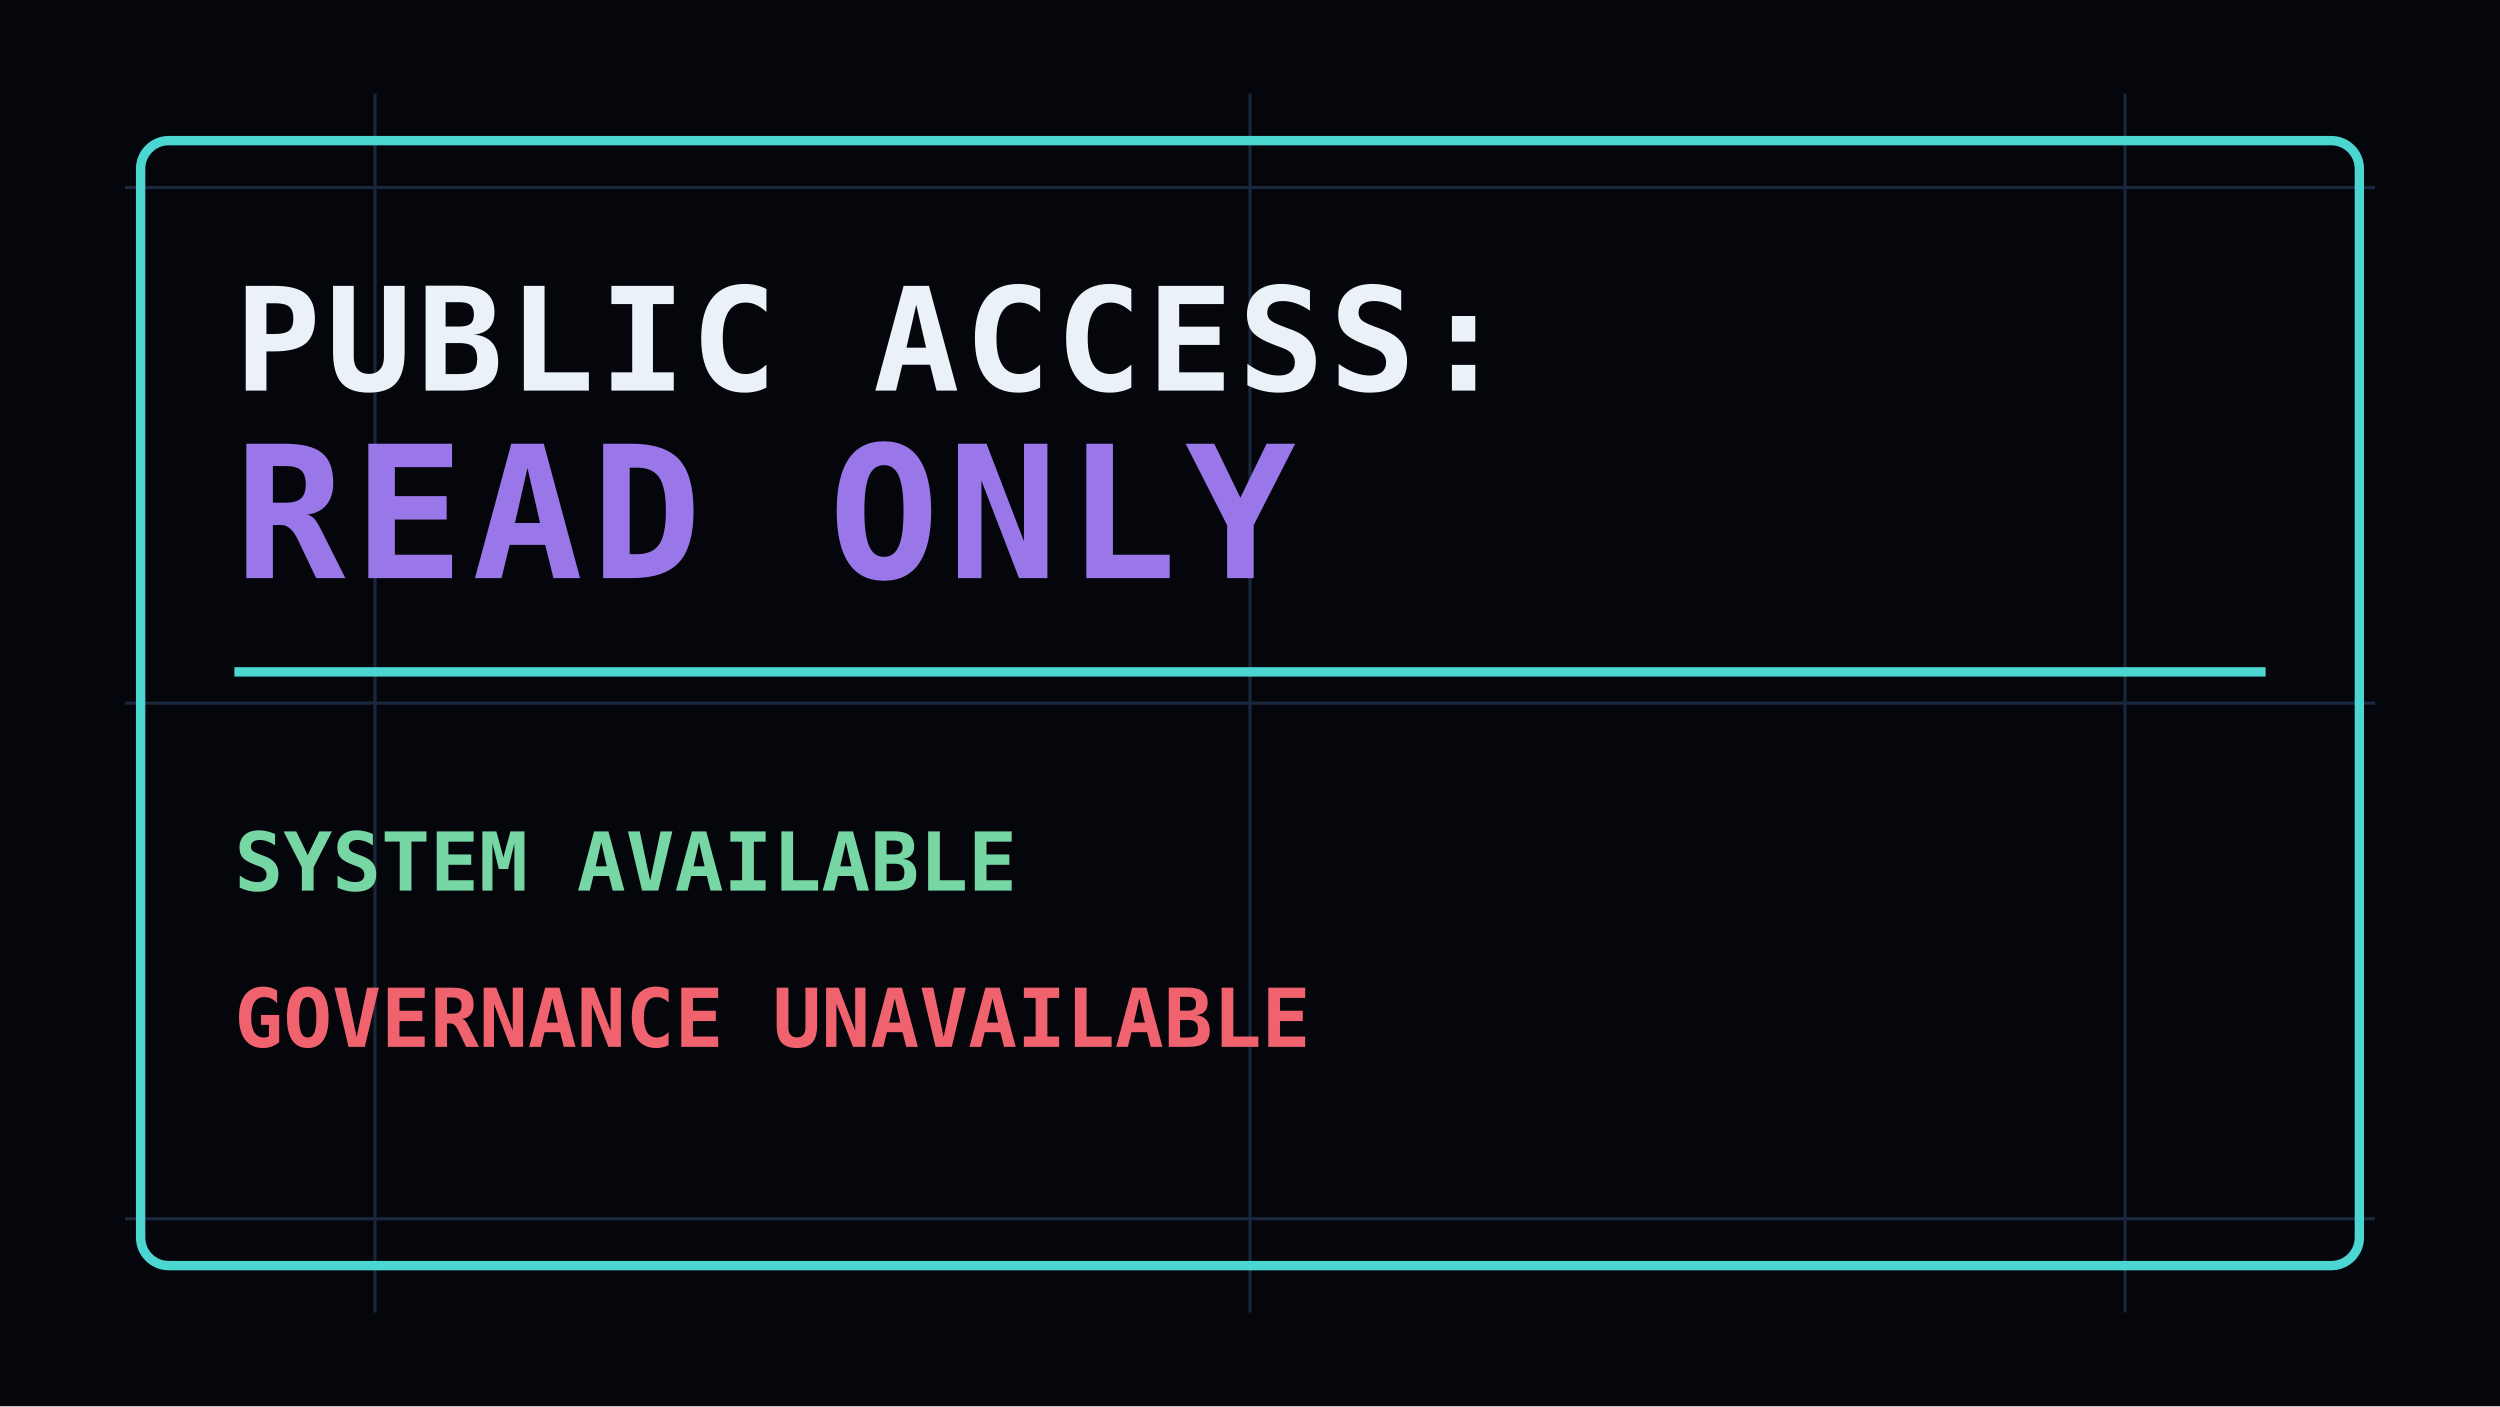
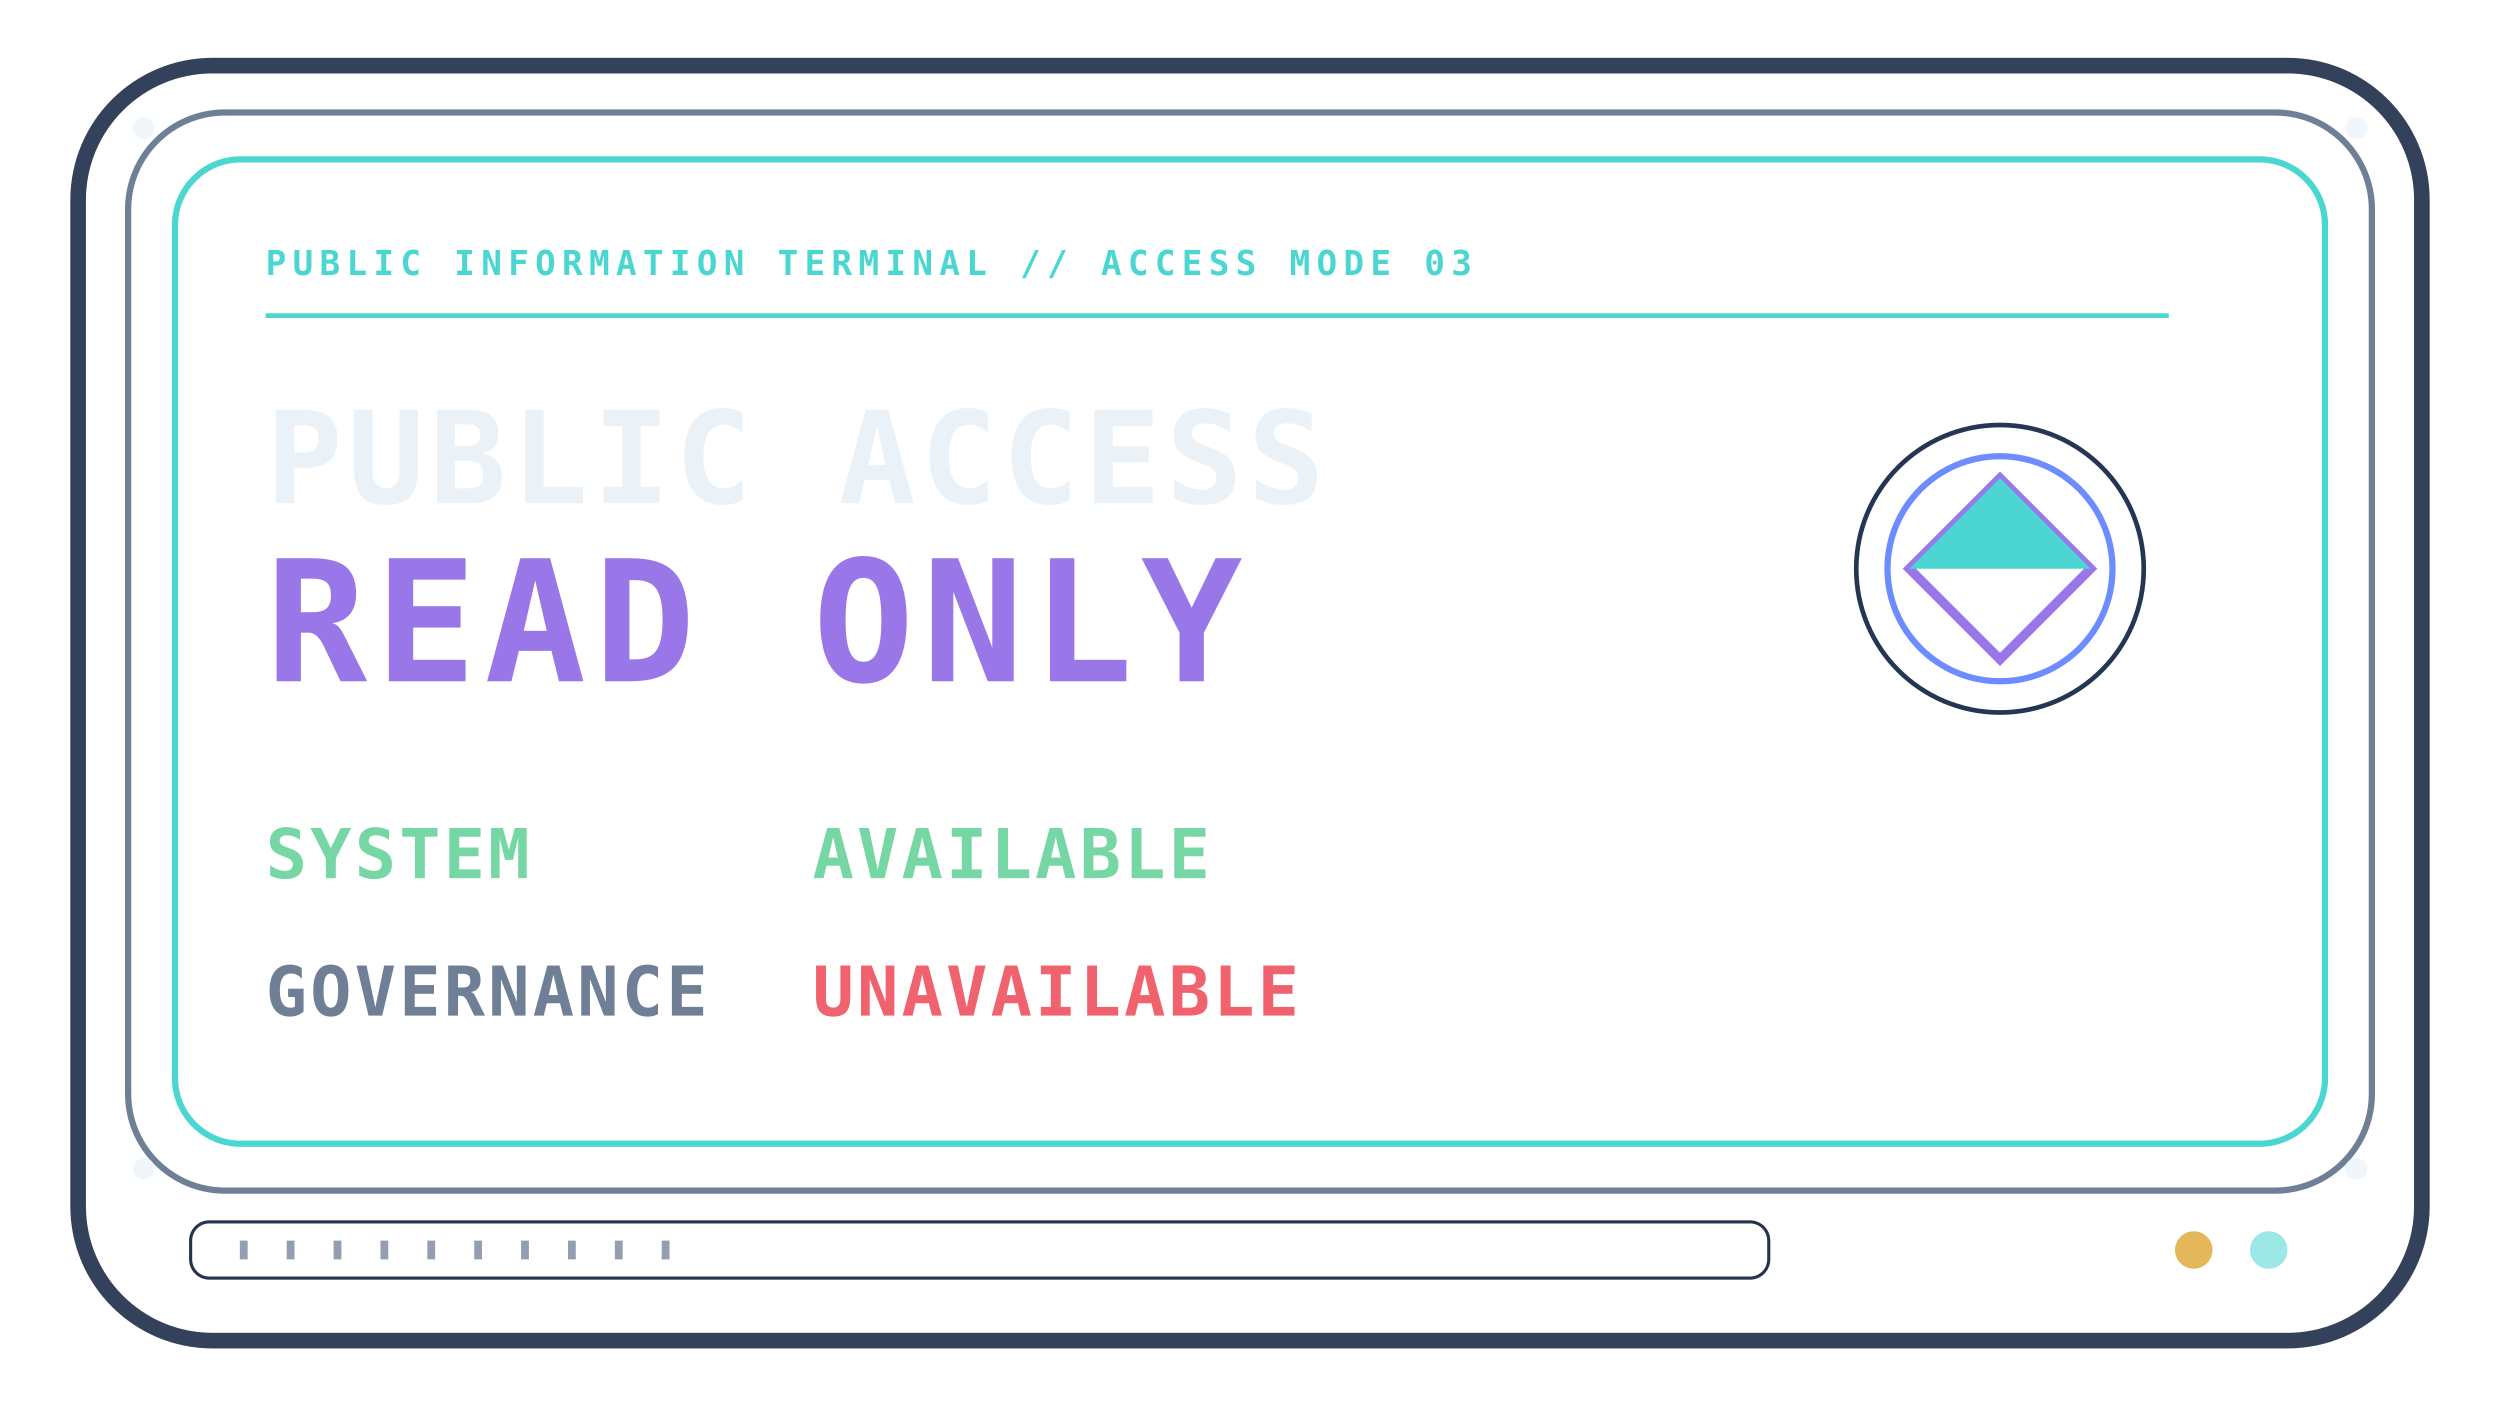
<svg xmlns="http://www.w3.org/2000/svg" width="1600" height="900" viewBox="0 0 1600 900">
-   <rect width="1600" height="900" fill="#04060B" />
-   <g fill="none" stroke="#243653" stroke-width="2" opacity="0.7">
-     <path d="M80 120H1520M80 450H1520M80 780H1520M240 60V840M800 60V840M1360 60V840" />
+   <rect x="50" y="42" width="1500" height="816" rx="86" fill="none" stroke="#33425A" stroke-width="10" />
+   <rect x="82" y="72" width="1436" height="690" rx="62" fill="none" stroke="#6F7F96" stroke-width="4" />
+   <rect x="112" y="102" width="1376" height="630" rx="42" fill="none" stroke="#4BD6D2" stroke-width="4" />
+   <g fill="#EAF2F7" opacity="0.72">
+     <circle cx="92" cy="82" r="7" />
+     <circle cx="1508" cy="82" r="7" />
+     <circle cx="92" cy="748" r="7" />
+     <circle cx="1508" cy="748" r="7" />
  </g>
-   <rect x="90" y="90" width="1420" height="720" rx="18" fill="none" stroke="#4BD6D2" stroke-width="6" />
  <g font-family="JetBrains Mono, monospace" font-weight="700">
-     <text x="150" y="250" fill="#EAF2F7" font-size="92" letter-spacing="3">PUBLIC ACCESS:</text>
-     <text x="150" y="370" fill="#9A77E8" font-size="118" letter-spacing="5">READ ONLY</text>
-     <line x1="150" y1="430" x2="1450" y2="430" stroke="#4BD6D2" stroke-width="6" />
-     <text x="150" y="570" fill="#76D6A4" font-size="52">SYSTEM AVAILABLE</text>
-     <text x="150" y="670" fill="#F0626E" font-size="52">GOVERNANCE UNAVAILABLE</text>
+     <text x="170" y="176" fill="#4BD6D2" font-size="22" letter-spacing="4">PUBLIC INFORMATION TERMINAL // ACCESS MODE 03</text>
+     <line x1="170" y1="202" x2="1388" y2="202" stroke="#4BD6D2" stroke-width="3" />
+     <text x="170" y="322" fill="#EAF2F7" font-size="82" letter-spacing="3">PUBLIC ACCESS</text>
+     <text x="170" y="436" fill="#9A77E8" font-size="108" letter-spacing="5">READ ONLY</text>
+     <text x="170" y="562" fill="#76D6A4" font-size="44" letter-spacing="2">SYSTEM</text>
+     <text x="520" y="562" fill="#76D6A4" font-size="44" letter-spacing="2">AVAILABLE</text>
+     <text x="170" y="650" fill="#6F7F96" font-size="44" letter-spacing="2">GOVERNANCE</text>
+     <text x="520" y="650" fill="#F0626E" font-size="44" letter-spacing="2">UNAVAILABLE</text>
  </g>
+   <g transform="translate(1180 264)" fill="none">
+     <circle cx="100" cy="100" r="92" stroke="#243653" stroke-width="3" />
+     <circle cx="100" cy="100" r="72" stroke="#6C8CFF" stroke-width="4" />
+     <path d="M100 42 158 100 100 158 42 100Z" stroke="#9A77E8" stroke-width="6" />
+     <path d="M100 42 158 100H42Z" fill="#4BD6D2" stroke="none" />
+   </g>
+   <rect x="122" y="782" width="1010" height="36" rx="12" fill="none" stroke="#26334B" stroke-width="2" />
+   <g stroke="#6F7F96" stroke-width="5" opacity="0.75">
+     <path d="M156 794V806M186 794V806M216 794V806M246 794V806M276 794V806M306 794V806M336 794V806M366 794V806M396 794V806M426 794V806" />
+   </g>
+   <circle cx="1404" cy="800" r="12" fill="#E6B75A" />
+   <circle cx="1452" cy="800" r="12" fill="#4BD6D2" opacity="0.55" />
</svg>
